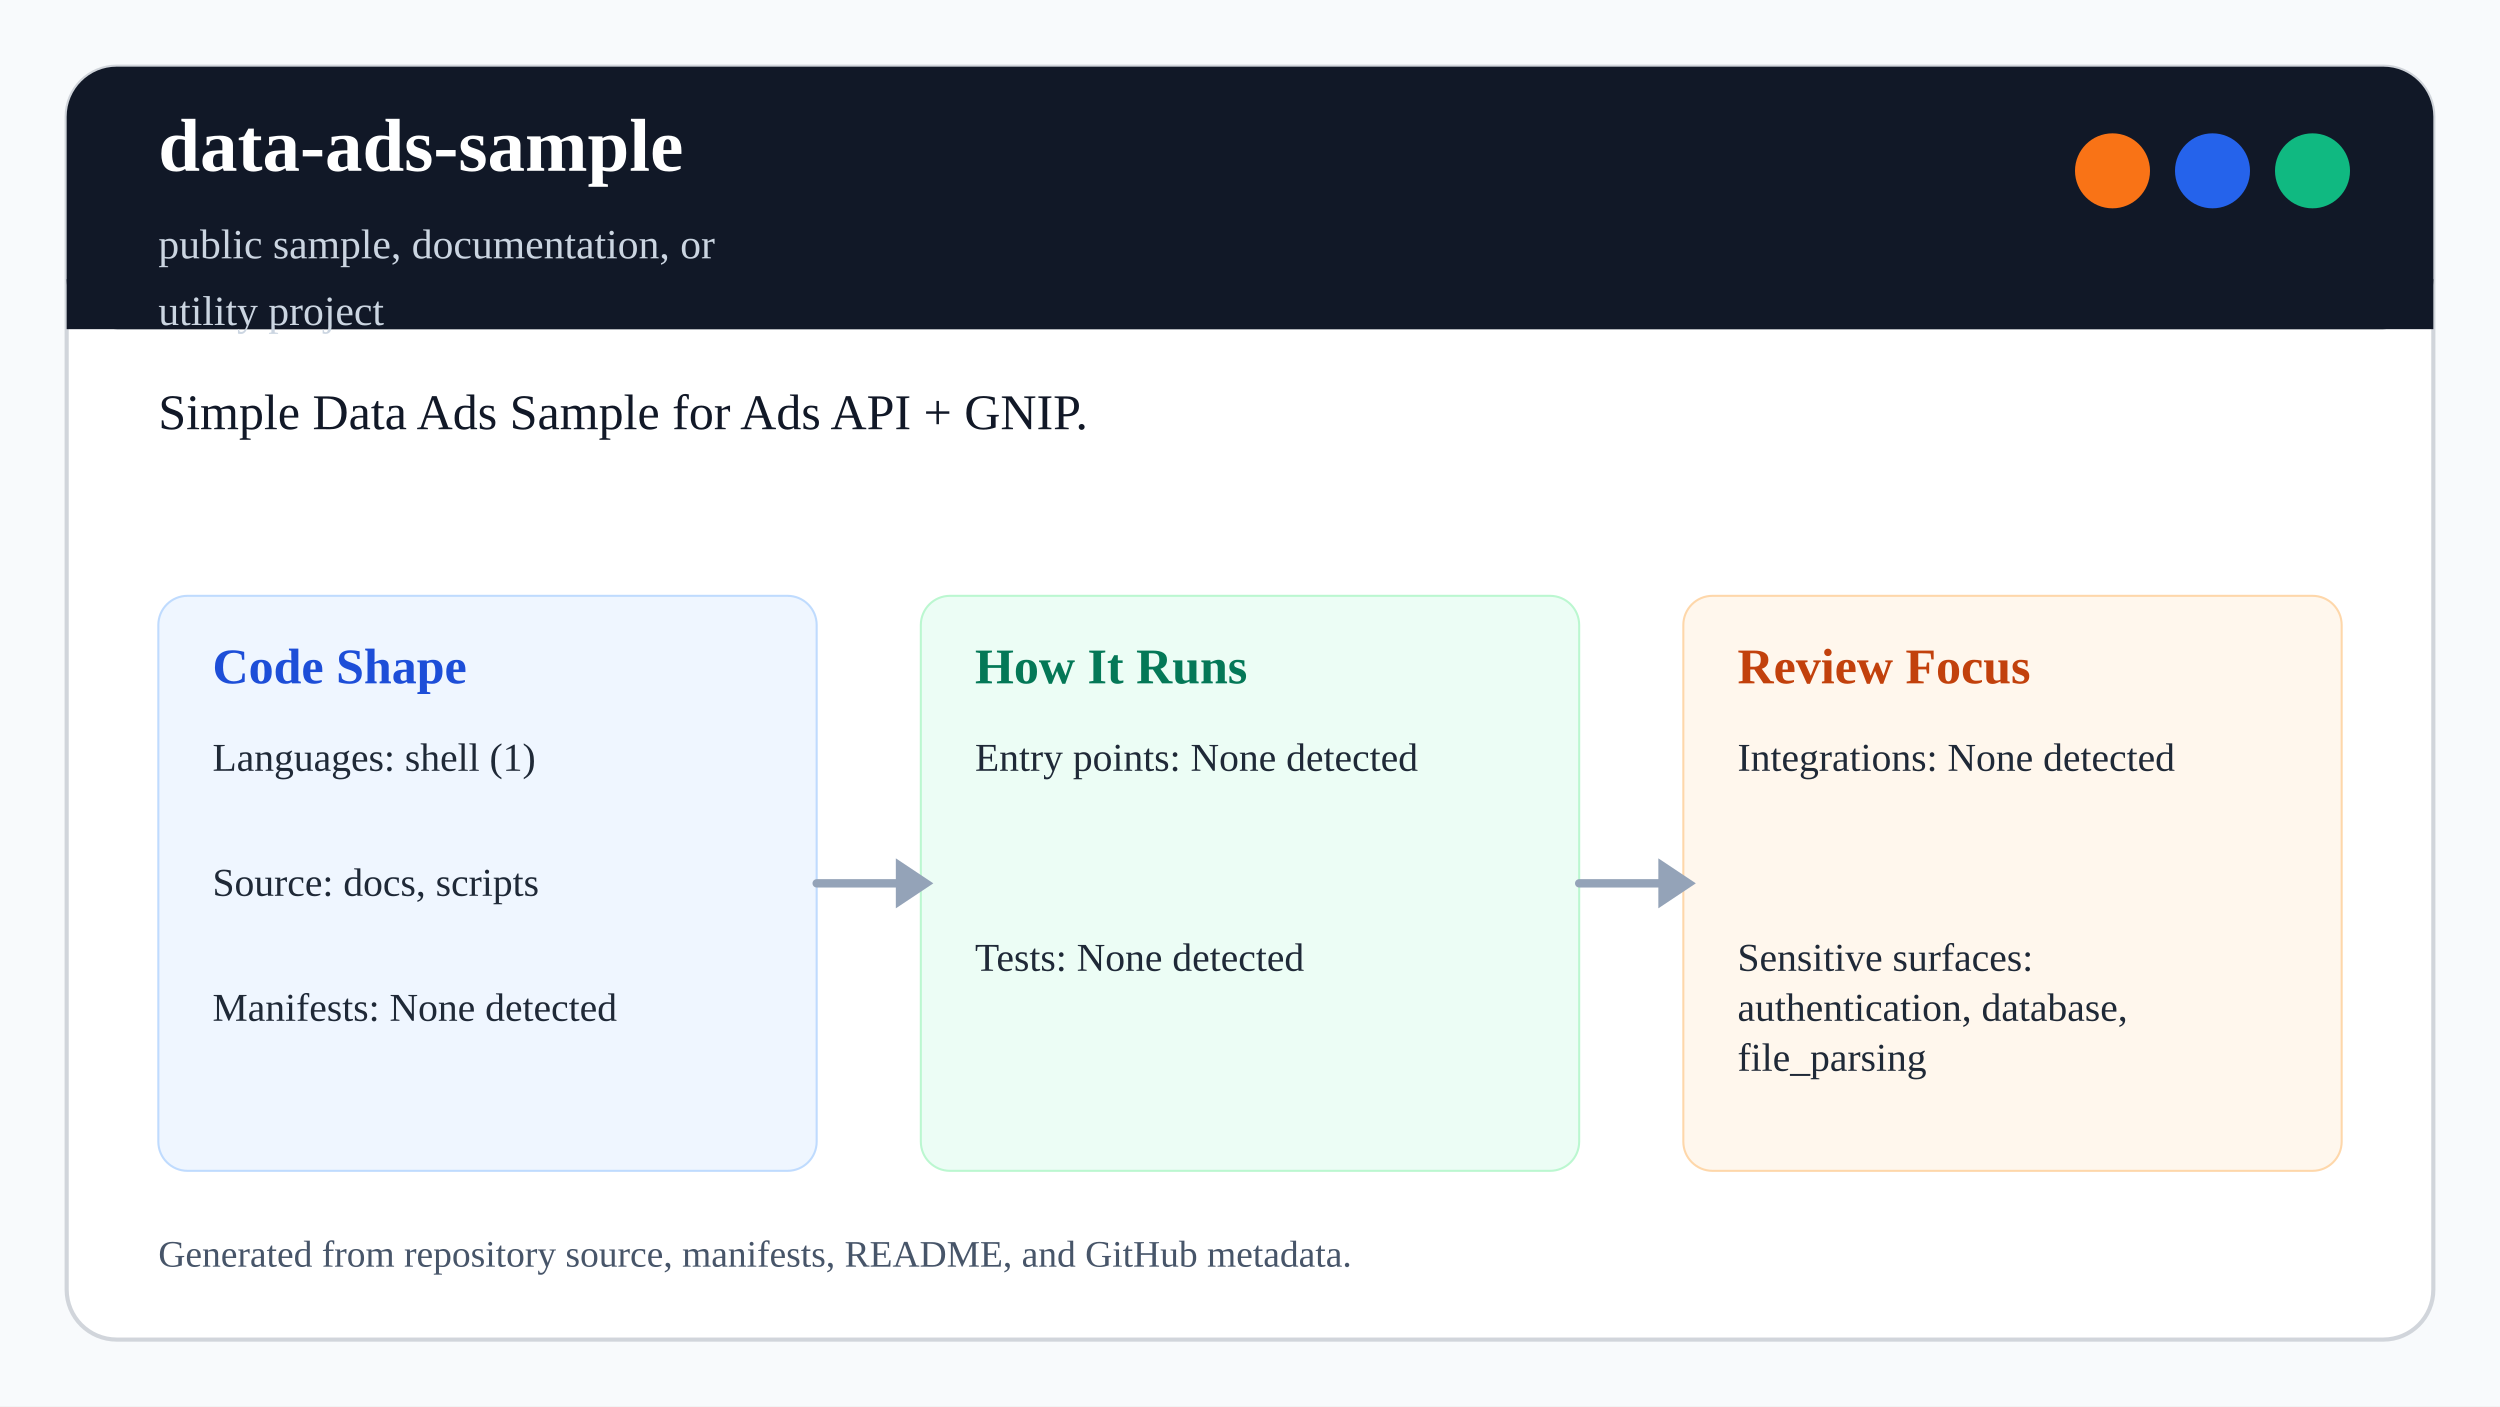
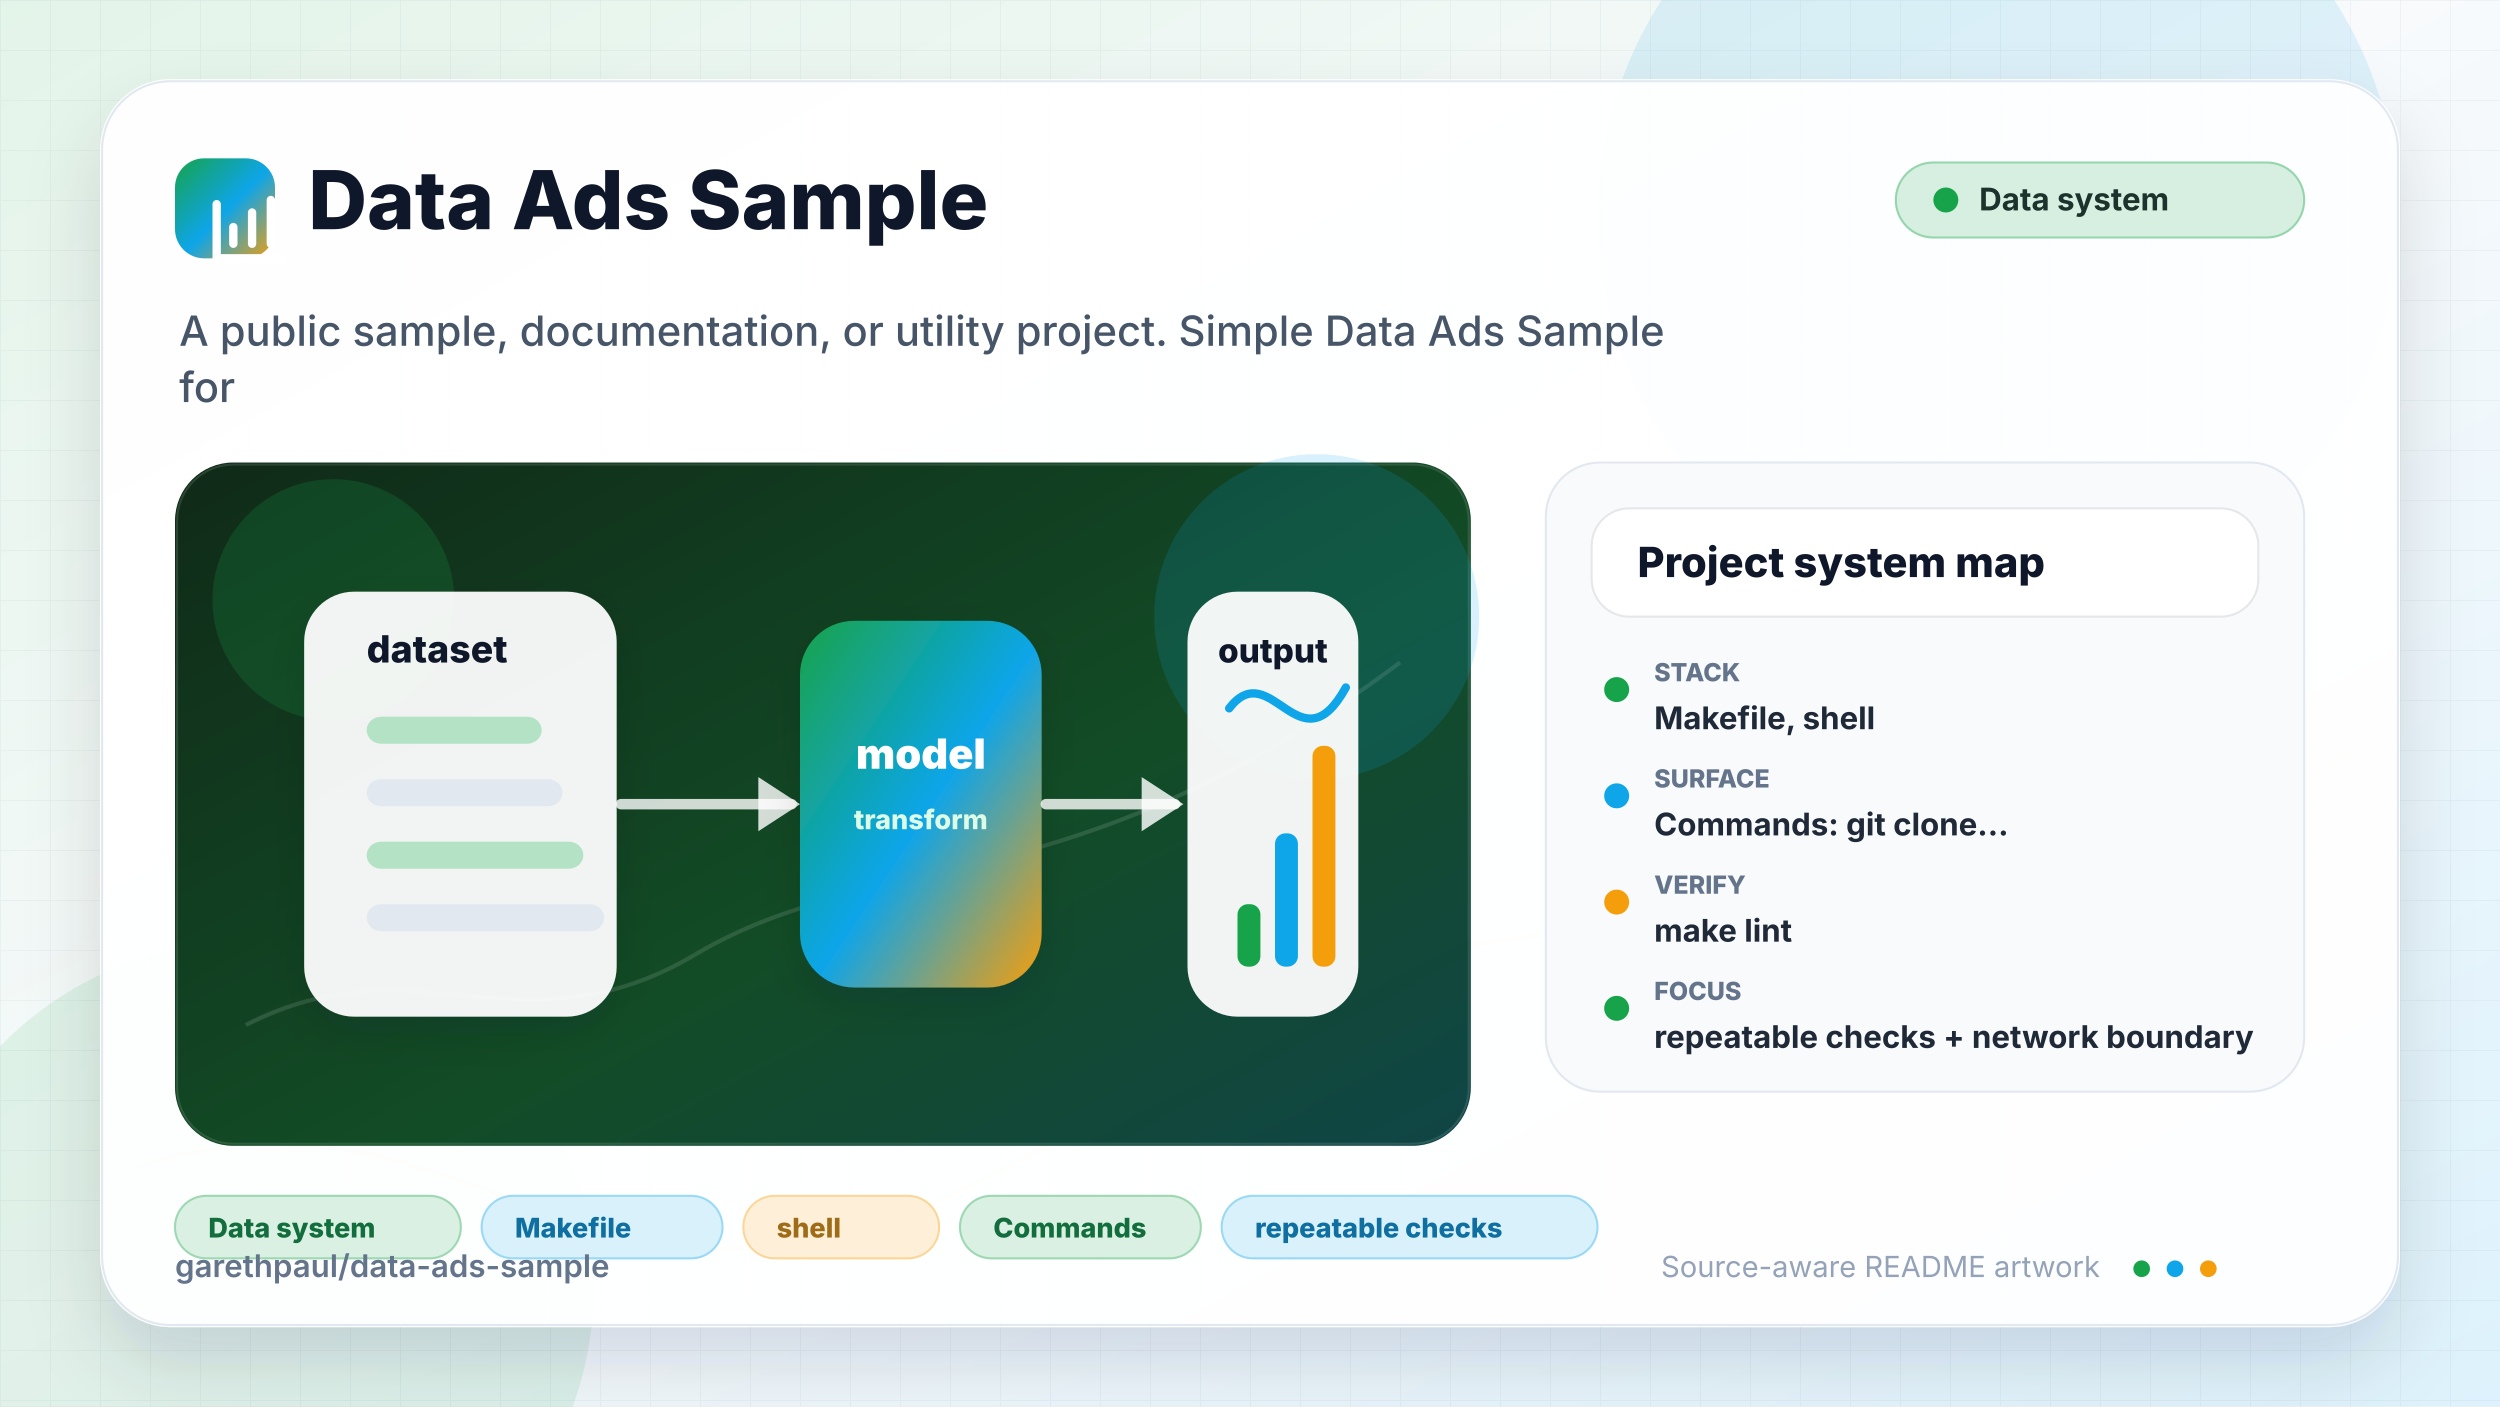
- <svg xmlns="http://www.w3.org/2000/svg" width="1200" height="675" viewBox="0 0 1200 675" role="img" aria-labelledby="title desc">
-   <rect width="1200" height="675" fill="#f8fafc" />
-   <rect x="32" y="32" width="1136" height="611" rx="24" fill="#ffffff" stroke="#d1d5db" stroke-width="2" />
-   <rect x="32" y="32" width="1136" height="126" rx="24" fill="#111827" />
-   <path d="M32 134h1136v24H32z" fill="#111827" />
-   <circle cx="1062" cy="82" r="18" fill="#2563eb" />
-   <circle cx="1110" cy="82" r="18" fill="#10b981" />
-   <circle cx="1014" cy="82" r="18" fill="#f97316" />
-   <text x="76" y="82" font-size="36" fill="#ffffff" font-weight="700">data-ads-sample</text>
-   <text x="76" y="124" font-size="20" fill="#cbd5e1">public sample, documentation, or</text>
-   <text x="76" y="156" font-size="20" fill="#cbd5e1">utility project</text>
-   <text x="76" y="206" font-size="24" fill="#111827">Simple Data Ads Sample for Ads API + GNIP.</text>
-   <rect x="76" y="286" width="316" height="276" rx="14" fill="#eff6ff" stroke="#bfdbfe" />
-   <text x="102" y="328" font-size="24" font-weight="700" fill="#1d4ed8">Code Shape</text>
-   <text x="102" y="370" font-size="19" fill="#1f2937">Languages: shell (1)</text>
-   <text x="102" y="430" font-size="19" fill="#1f2937">Source: docs, scripts</text>
-   <text x="102" y="490" font-size="19" fill="#1f2937">Manifests: None detected</text>
-   <rect x="442" y="286" width="316" height="276" rx="14" fill="#ecfdf5" stroke="#bbf7d0" />
-   <text x="468" y="328" font-size="24" font-weight="700" fill="#047857">How It Runs</text>
-   <text x="468" y="370" font-size="19" fill="#1f2937">Entry points: None detected</text>
-   <text x="468" y="466" font-size="19" fill="#1f2937">Tests: None detected</text>
-   <rect x="808" y="286" width="316" height="276" rx="14" fill="#fff7ed" stroke="#fed7aa" />
-   <text x="834" y="328" font-size="24" font-weight="700" fill="#c2410c">Review Focus</text>
-   <text x="834" y="370" font-size="19" fill="#1f2937">Integrations: None detected</text>
-   <text x="834" y="466" font-size="19" fill="#1f2937">Sensitive surfaces:</text>
-   <text x="834" y="490" font-size="19" fill="#1f2937">authentication, database,</text>
-   <text x="834" y="514" font-size="19" fill="#1f2937">file_parsing</text>
-   <path d="M392 424h50" stroke="#94a3b8" stroke-width="4" stroke-linecap="round" />
-   <path d="M430 412l18 12-18 12z" fill="#94a3b8" />
-   <path d="M758 424h50" stroke="#94a3b8" stroke-width="4" stroke-linecap="round" />
-   <path d="M796 412l18 12-18 12z" fill="#94a3b8" />
-   <text x="76" y="608" font-size="18" fill="#475569">Generated from repository source, manifests, README, and GitHub metadata.</text>
+ <svg xmlns="http://www.w3.org/2000/svg" width="1200" height="675" viewBox="0 0 1200 675" role="img" aria-labelledby="p1oemnmp-title p1oemnmp-desc">
+   <defs>
+     <linearGradient id="p1oemnmp-bg" x1="0" y1="0" x2="1" y2="1">
+       <stop offset="0%" stop-color="#e3f4e9" />
+       <stop offset="48%" stop-color="#f8fafc" />
+       <stop offset="100%" stop-color="#ddf2fc" />
+     </linearGradient>
+     <linearGradient id="p1oemnmp-stage" x1="0" y1="0" x2="1" y2="1">
+       <stop offset="0%" stop-color="#102a18" />
+       <stop offset="58%" stop-color="#124c26" />
+       <stop offset="100%" stop-color="#104546" />
+     </linearGradient>
+     <linearGradient id="p1oemnmp-accent" x1="0" y1="0" x2="1" y2="1">
+       <stop offset="0%" stop-color="#16a34a" />
+       <stop offset="52%" stop-color="#0ea5e9" />
+       <stop offset="100%" stop-color="#f59e0b" />
+     </linearGradient>
+     <linearGradient id="p1oemnmp-soft" x1="0" y1="0" x2="1" y2="1">
+       <stop offset="0%" stop-color="#c7e9d4" />
+       <stop offset="100%" stop-color="#fdeac9" />
+     </linearGradient>
+     <filter id="p1oemnmp-shadow" x="-20%" y="-20%" width="140%" height="150%">
+       <feDropShadow dx="0" dy="18" stdDeviation="18" flood-color="#0f172a" flood-opacity="0.14" />
+     </filter>
+     <filter id="p1oemnmp-miniShadow" x="-20%" y="-20%" width="140%" height="150%">
+       <feDropShadow dx="0" dy="8" stdDeviation="10" flood-color="#0f172a" flood-opacity="0.12" />
+     </filter>
+     <pattern id="p1oemnmp-grid" width="24" height="24" patternUnits="userSpaceOnUse">
+       <path d="M24 0H0v24" fill="none" stroke="#94a3b8" stroke-opacity="0.16" stroke-width="1" />
+     </pattern>
+     <style>
+       .label { font: 700 13px ui-sans-serif, system-ui, -apple-system, BlinkMacSystemFont, "Segoe UI", sans-serif; letter-spacing: 0; text-transform: uppercase; }
+       .body { font-family: ui-sans-serif, system-ui, -apple-system, BlinkMacSystemFont, "Segoe UI", sans-serif; letter-spacing: 0; }
+     </style>
+   </defs>
+   <rect width="1200" height="675" fill="url(#p1oemnmp-bg)" />
+   <rect width="1200" height="675" fill="url(#p1oemnmp-grid)" opacity="0.65" />
+   <circle cx="119" cy="618" r="166" fill="#16a34a" opacity="0.10" />
+   <circle cx="959" cy="104" r="192" fill="#0ea5e9" opacity="0.12" />
+   <path d="M66 560 C214 512 278 642 430 584 C576 528 676 408 838 462 C966 504 1034 426 1134 356" fill="none" stroke="#f59e0b" stroke-width="2" stroke-opacity="0.18" />
+   <rect x="48" y="38" width="1104" height="599" rx="34" fill="#ffffff" opacity="0.94" filter="url(#p1oemnmp-shadow)" />
+   <rect x="49" y="39" width="1102" height="597" rx="33" fill="none" stroke="#e2e8f0" stroke-width="1" />
+   <g class="body">
+     <rect x="84" y="76" width="48" height="48" rx="14" fill="url(#p1oemnmp-accent)" />
+     <path d="M6 34V8 M6 34h32 M14 27v-8 M23 27V12 M32 27V6" transform="translate(98 90)" stroke="#ffffff" stroke-width="4" stroke-linecap="round" stroke-linejoin="round" fill="none" />
+     <text x="148" y="110" fill="#0f172a" font-size="39" font-weight="800">Data Ads Sample</text>
+     <rect x="910" y="78" width="196" height="36" rx="18" fill="#d7efe0" stroke="#94d5ac" />
+     <circle cx="934" cy="96" r="6" fill="#16a34a" />
+     <text x="950" y="101" fill="#1c322d" font-size="15" font-weight="700">Data system</text>
+     <text x="86" y="166" fill="#475569" font-size="20" font-weight="500">A public sample, documentation, or utility project. Simple Data Ads Sample</text>
+     <text x="86" y="193" fill="#475569" font-size="20" font-weight="500">for</text>
+   </g>
+   <g transform="translate(84 222)">
+     <rect x="0" y="0" width="622" height="328" rx="28" fill="url(#p1oemnmp-stage)" />
+     <rect x="1" y="1" width="620" height="326" rx="27" fill="none" stroke="#ffffff" stroke-opacity="0.12" />
+     <path d="M34 270 C116 228 166 286 250 236 C338 184 430 214 588 96" fill="none" stroke="#ffffff" stroke-opacity="0.12" stroke-width="2" />
+     <circle cx="76" cy="66" r="58" fill="#16a34a" opacity="0.20" />
+     <circle cx="548" cy="74" r="78" fill="#0ea5e9" opacity="0.16" />
+     <g class="body">
+       <rect x="62" y="62" width="150" height="204" rx="24" fill="#ffffff" opacity="0.94" filter="url(#p1oemnmp-miniShadow)" />
+       <text x="92" y="96" fill="#0f172a" font-size="18" font-weight="800">dataset</text>
+       <rect x="92" y="122" width="84" height="13" rx="7" fill="#b4e2c5" />
+       <rect x="92" y="152" width="94" height="13" rx="7" fill="#e2e8f0" />
+       <rect x="92" y="182" width="104" height="13" rx="7" fill="#b4e2c5" />
+       <rect x="92" y="212" width="114" height="13" rx="7" fill="#e2e8f0" />
+       <path d="M214 164h82" stroke="#ffffff" stroke-width="5" stroke-linecap="round" opacity="0.8" />
+       <path d="M280 151l20 13-20 13" fill="#ffffff" opacity="0.82" />
+       <rect x="300" y="76" width="116" height="176" rx="26" fill="url(#p1oemnmp-accent)" filter="url(#p1oemnmp-miniShadow)" />
+       <text x="358" y="147" fill="#ffffff" font-size="20" font-weight="900" text-anchor="middle">model</text>
+       <text x="358" y="176" fill="#dcfce7" font-size="13" font-weight="800" text-anchor="middle">transform</text>
+       <path d="M418 164h62" stroke="#ffffff" stroke-width="5" stroke-linecap="round" opacity="0.8" />
+       <path d="M464 151l20 13-20 13" fill="#ffffff" opacity="0.82" />
+       <rect x="486" y="62" width="82" height="204" rx="24" fill="#ffffff" opacity="0.94" />
+       <rect x="510" y="212" width="11" height="30" rx="5" fill="#16a34a" />
+       <rect x="528" y="178" width="11" height="64" rx="5" fill="#0ea5e9" />
+       <rect x="546" y="136" width="11" height="106" rx="5" fill="#f59e0b" />
+       <path d="M506 118 C526 92 540 148 562 108" fill="none" stroke="#0ea5e9" stroke-width="4" stroke-linecap="round" />
+       <text x="527" y="96" fill="#0f172a" font-size="16" font-weight="800" text-anchor="middle">output</text>
+     </g>
+   </g>
+   <g class="body" transform="translate(742 222)">
+     <rect x="0" y="0" width="364" height="302" rx="26" fill="#f8fafc" stroke="#e2e8f0" />
+     <rect x="22" y="22" width="320" height="52" rx="18" fill="#ffffff" stroke="#e5e7eb" />
+     <text x="44" y="55" fill="#0f172a" font-size="20" font-weight="800">Project system map</text>
+     <g transform="translate(24 94)">
+       <circle cx="10" cy="15" r="6" fill="#16a34a" />
+       <text x="28" y="11" fill="#64748b" font-size="12" font-weight="800">STACK</text>
+       <text x="28" y="34" fill="#1f2937" font-size="15" font-weight="650">Makefile, shell</text>
+     </g>
+     <g transform="translate(24 145)">
+       <circle cx="10" cy="15" r="6" fill="#0ea5e9" />
+       <text x="28" y="11" fill="#64748b" font-size="12" font-weight="800">SURFACE</text>
+       <text x="28" y="34" fill="#1f2937" font-size="15" font-weight="650">Commands: git clone...</text>
+     </g>
+     <g transform="translate(24 196)">
+       <circle cx="10" cy="15" r="6" fill="#f59e0b" />
+       <text x="28" y="11" fill="#64748b" font-size="12" font-weight="800">VERIFY</text>
+       <text x="28" y="34" fill="#1f2937" font-size="15" font-weight="650">make lint</text>
+     </g>
+     <g transform="translate(24 247)">
+       <circle cx="10" cy="15" r="6" fill="#16a34a" />
+       <text x="28" y="11" fill="#64748b" font-size="12" font-weight="800">FOCUS</text>
+       <text x="28" y="34" fill="#1f2937" font-size="15" font-weight="650">repeatable checks + network boundary</text>
+     </g>
+   </g>
+   <g class="body">
+     <rect x="84" y="574" width="137.2" height="30" rx="15" fill="#daf0e2" stroke="#9dd8b3" />
+     <text x="100" y="594" fill="#136e3e" font-size="13" font-weight="800">Data system</text>
+     <rect x="231.2" y="574" width="115.6" height="30" rx="15" fill="#d8f1fb" stroke="#9ad9f6" />
+     <text x="247.2" y="594" fill="#0e6fa0" font-size="13" font-weight="800">Makefile</text>
+     <rect x="356.8" y="574" width="94" height="30" rx="15" fill="#fdefd8" stroke="#fbd699" />
+     <text x="372.8" y="594" fill="#9e6b17" font-size="13" font-weight="800">shell</text>
+     <rect x="460.8" y="574" width="115.6" height="30" rx="15" fill="#daf0e2" stroke="#9dd8b3" />
+     <text x="476.8" y="594" fill="#136e3e" font-size="13" font-weight="800">Commands</text>
+     <rect x="586.4" y="574" width="180.4" height="30" rx="15" fill="#d8f1fb" stroke="#9ad9f6" />
+     <text x="602.4" y="594" fill="#0e6fa0" font-size="13" font-weight="800">repeatable checks</text>
+   </g>
+   <g class="body">
+     <text x="84" y="613" fill="#64748b" font-size="15" font-weight="600">garethpaul/data-ads-sample</text>
+     <text x="1008" y="613" fill="#94a3b8" font-size="14" text-anchor="end">Source-aware README artwork</text>
+     <circle cx="1028" cy="609" r="4" fill="#16a34a" />
+     <circle cx="1044" cy="609" r="4" fill="#0ea5e9" />
+     <circle cx="1060" cy="609" r="4" fill="#f59e0b" />
+   </g>
</svg>
